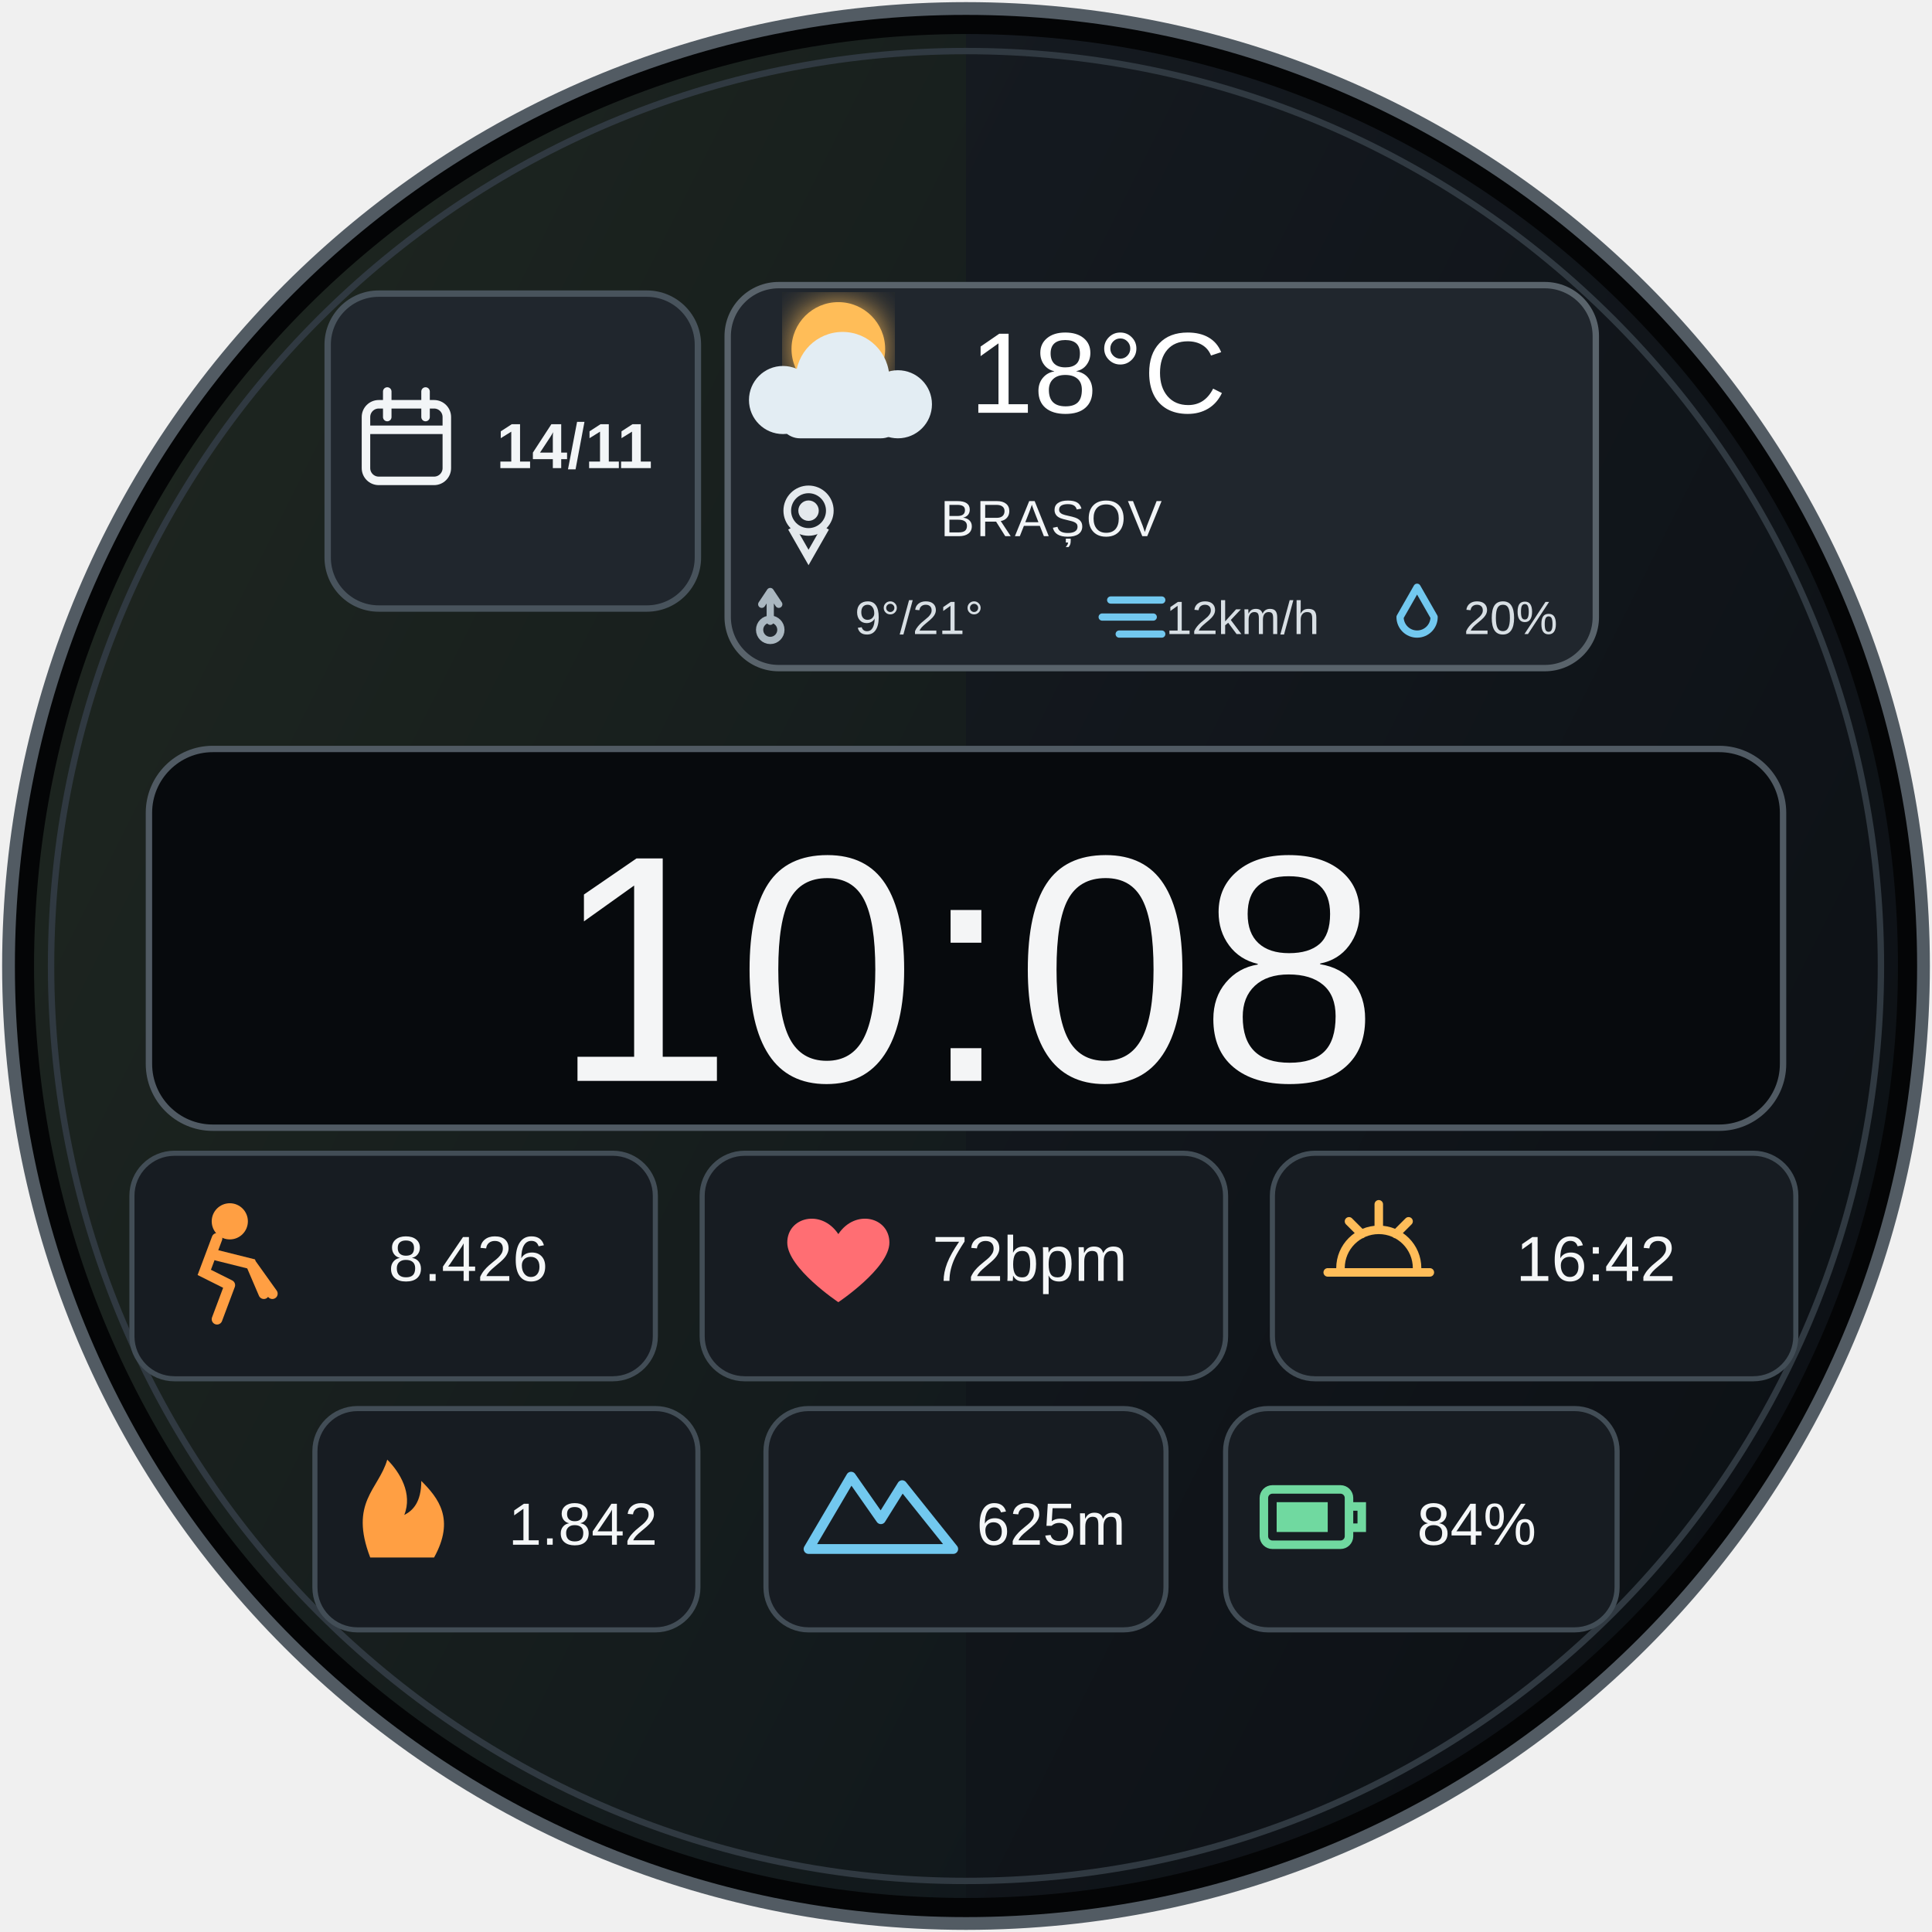
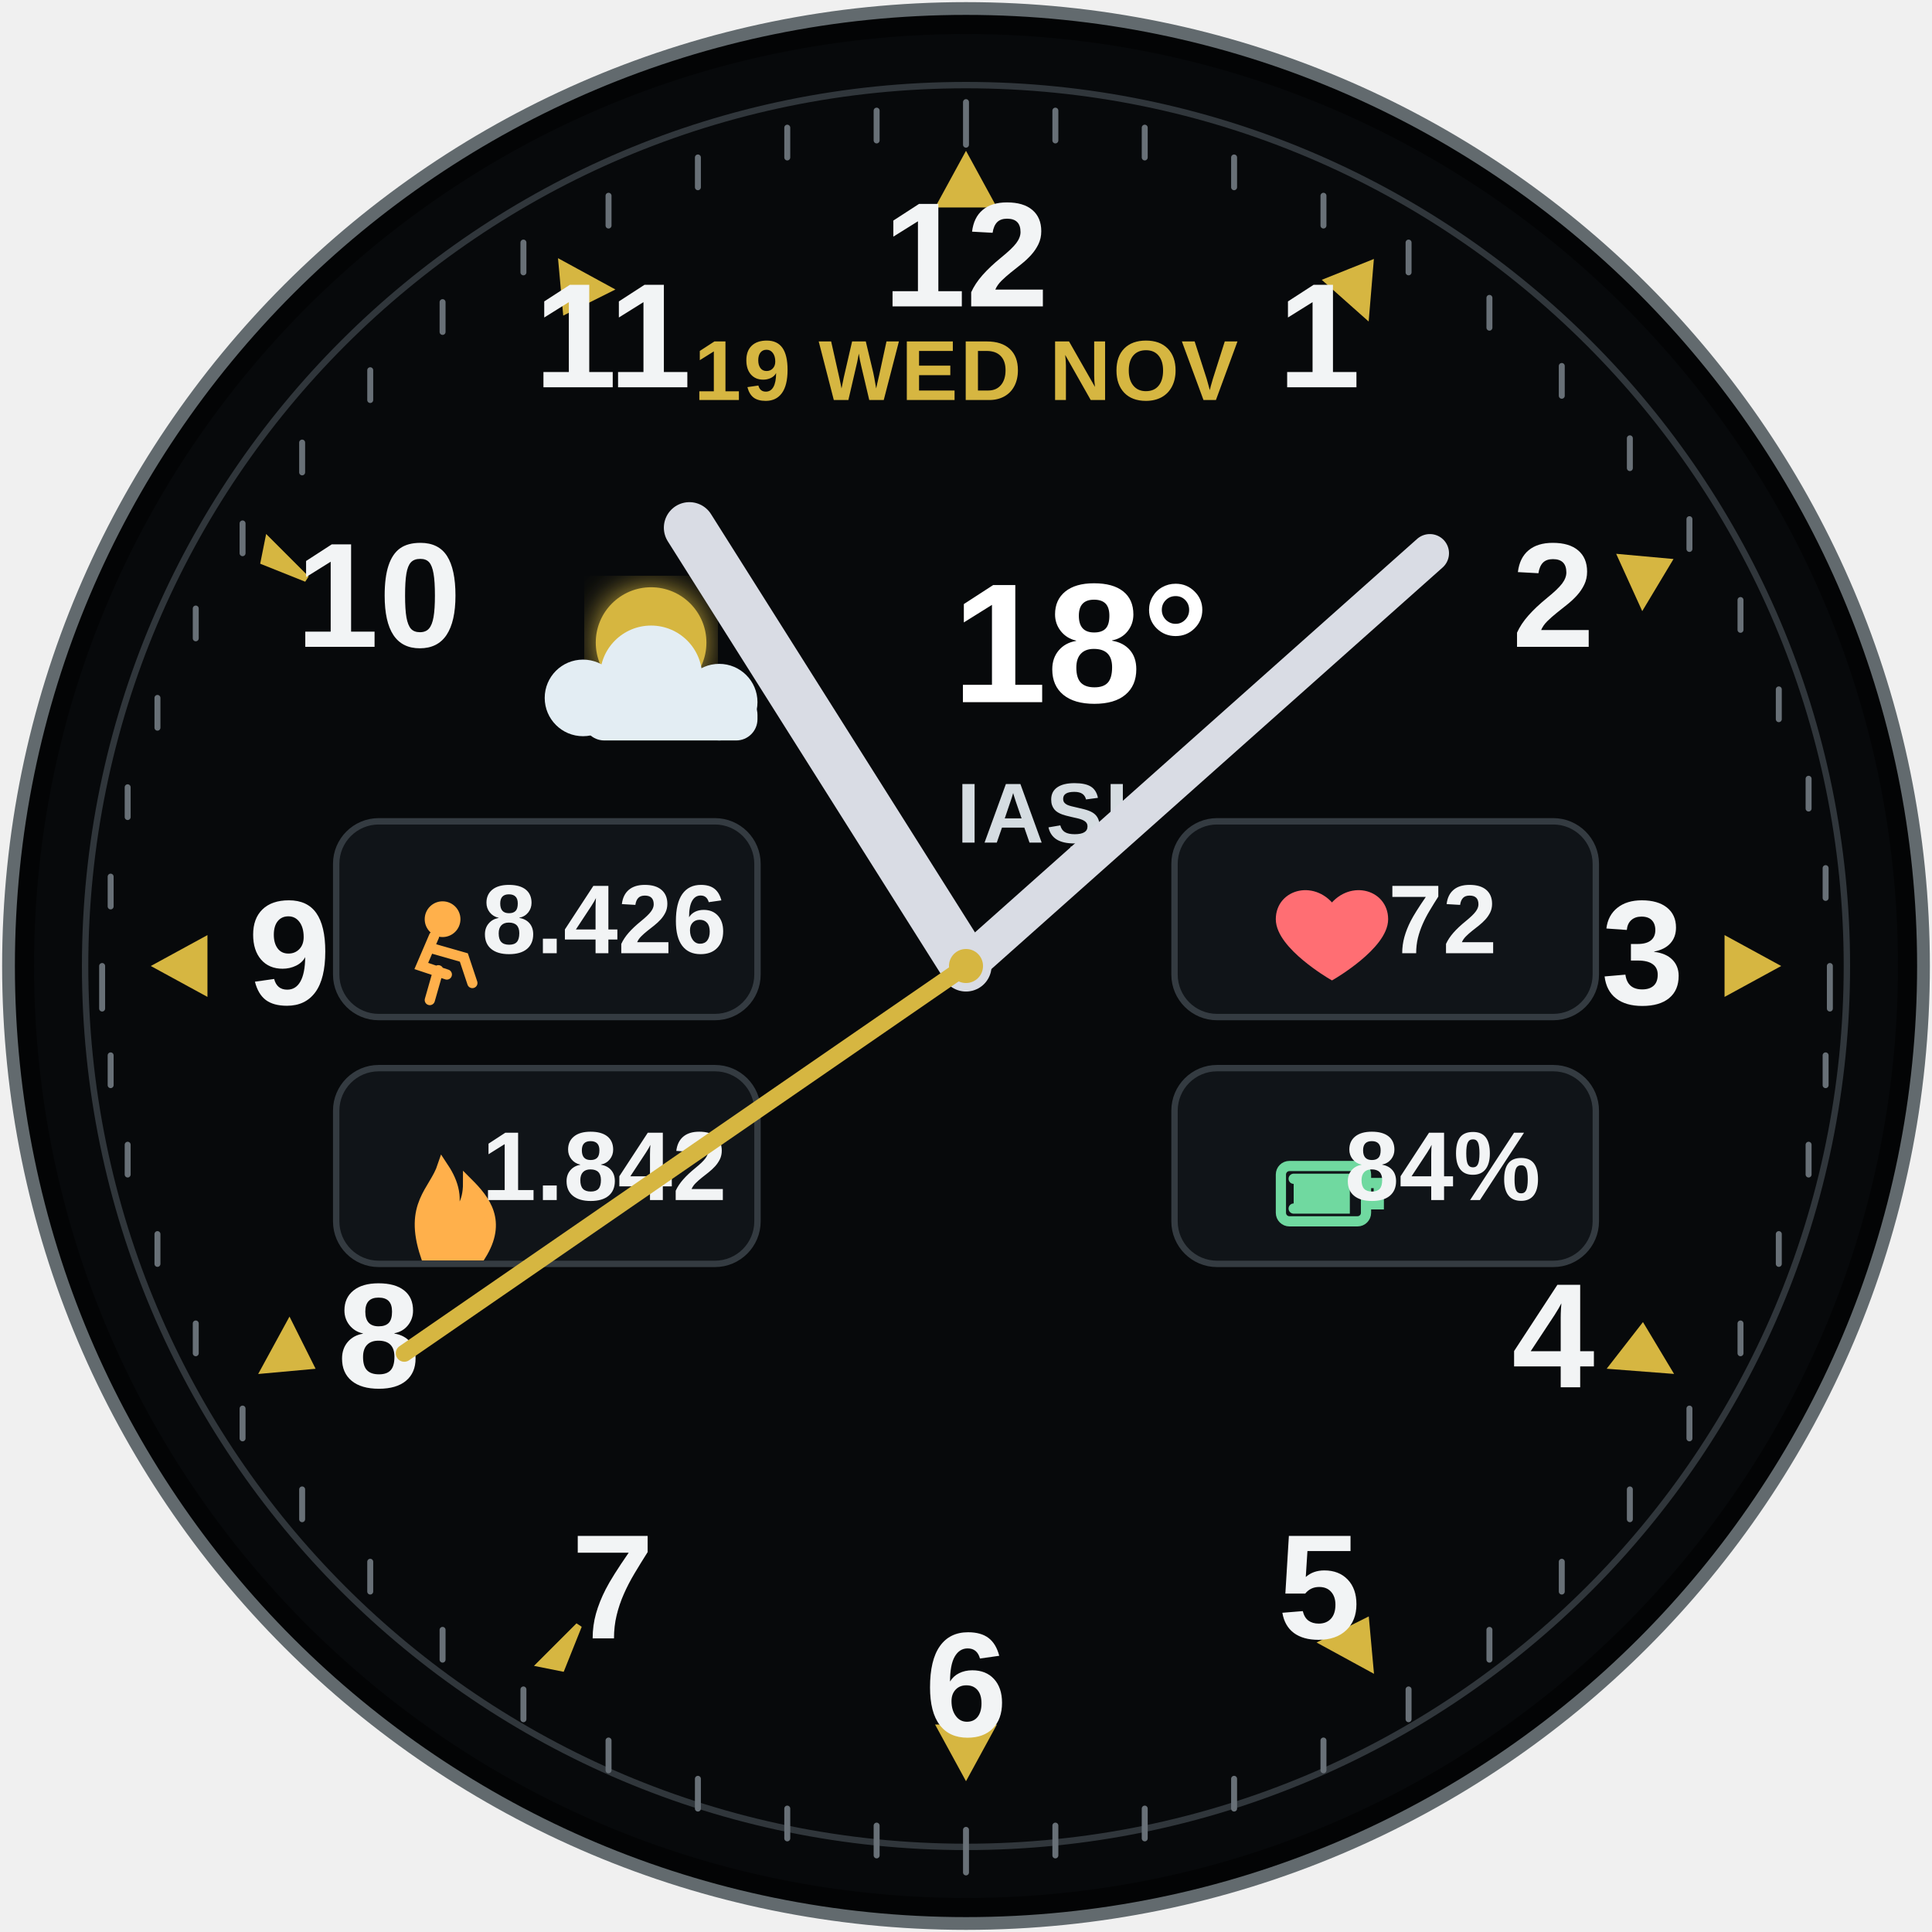
<svg xmlns="http://www.w3.org/2000/svg" width="454" height="454" viewBox="0 0 454 454">
  <defs>
-     <clipPath id="face">
+     <clipPath id="dial">
      <circle cx="227" cy="227" r="219" />
    </clipPath>
-     <linearGradient id="weather" x1="0" y1="0" x2="1" y2="1">
-       <stop stop-color="#202820" />
-       <stop offset="1" stop-color="#11181c" />
-     </linearGradient>
-     <linearGradient id="data" x1="0" y1="0" x2="1" y2="1">
-       <stop stop-color="#151a20" />
-       <stop offset="1" stop-color="#0b0f13" />
+     <linearGradient id="sky" x1="0" y1="0" x2="1" y2="1">
+       <stop stop-color="#292a26" />
+       <stop offset="1" stop-color="#111518" />
    </linearGradient>
    <filter id="glow">
      <feGaussianBlur stdDeviation="4" result="b" />
      <feMerge>
        <feMergeNode in="b" />
        <feMergeNode in="SourceGraphic" />
      </feMerge>
    </filter>
  </defs>
-   <circle cx="227" cy="227" r="225" fill="#040506" stroke="#525b63" stroke-width="3" />
-   <g clip-path="url(#face)" font-family="Arial,sans-serif">
-     <path d="M0 0H227V454H0Z" fill="url(#weather)" />
-     <path d="M227 0H454V454H227Z" fill="url(#data)" />
-     <circle cx="227" cy="227" r="215" fill="none" stroke="#303941" stroke-width="1.5" />
-     <rect x="77" y="69" width="87" height="74" rx="12" fill="#20262d" stroke="#48535c" stroke-width="1.5" />
-     <g fill="none" stroke="#f2f5f7" stroke-width="2" stroke-linecap="round">
-       <rect x="86" y="95" width="19" height="18" rx="3" />
-       <path d="M87 101h17M91 92v6M100 92v6" />
+   <circle cx="227" cy="227" r="225" fill="#030405" stroke="#626a6e" stroke-width="3" />
+   <g clip-path="url(#dial)" font-family="Arial,sans-serif">
+     <circle cx="227" cy="227" r="219" fill="#07090b" />
+     <circle cx="227" cy="227" r="207" fill="none" stroke="#30363b" stroke-width="1.5" />
+     <g stroke="#687077" stroke-width="1.4" stroke-linecap="round">
+       <path d="M227 24v10M248 26v7M269 30v7M290 37v7M311 46v7M331 57v7M350 70v7M367 86v7M383 103v7M397 122v7M409 141v7M418 162v7M425 183v7M429 204v7M430 227v10M429 248v7M425 269v7M418 290v7M409 311v7M397 331v7M383 350v7M367 367v7M350 383v7M331 397v7M311 409v7M290 418v7M269 425v7M248 429v7M227 430v10M206 429v7M185 425v7M164 418v7M143 409v7M123 397v7M104 383v7M87 367v7M71 350v7M57 331v7M46 311v7M37 290v7M30 269v7M26 248v7M24 227v10M26 206v7M30 185v7M37 164v7M46 143v7M57 123v7M71 104v7M87 87v7M104 71v7M123 57v7M143 46v7M164 37v7M185 30v7M206 26v7" />
    </g>
-     <text x="135" y="110" fill="#f2f5f7" font-size="15" font-weight="600" text-anchor="middle">14/11</text>
-     <rect x="171" y="67" width="204" height="90" rx="12" fill="#20262d" stroke="#59636b" stroke-width="1.5" />
-     <circle cx="197" cy="82" r="11" fill="#ffbd59" filter="url(#glow)" />
-     <g fill="#e3edf3">
-       <circle cx="184" cy="94" r="8" />
-       <circle cx="198" cy="89" r="11" />
-       <circle cx="211" cy="95" r="8" />
-       <rect x="183" y="93" width="29" height="10" rx="5" />
+     <g fill="#d6b641" stroke="#d6b641" stroke-width="1.5">
+       <path d="M227 37l-6 11h12zM322 62l-10 4 9 8zM392 132l-11-1 5 11zM417 227l-11-6v12zM392 322l-6-10-7 9zM322 392l-1-11-10 5zM227 417l-6-11h12zM132 392l4-10-9 9zM62 322l11-1-5-10zM37 227l11-6v12zM62 132l10 4-9-9zM132 62l1 11 10-5z" />
    </g>
-     <text x="258" y="97" fill="#ffffff" font-size="27" font-weight="300" text-anchor="middle">18°C</text>
-     <g fill="none" stroke="#e4e9ed" stroke-width="1.8">
-       <circle cx="190" cy="120" r="5" />
-       <path d="M186 124l4 7 4-7" />
-       <circle cx="190" cy="120" r="1.5" fill="#e4e9ed" />
+     <g fill="#f2f4f5" font-size="35" font-weight="700" text-anchor="middle">
+       <text x="227" y="72">12</text>
+       <text x="310" y="91">1</text>
+       <text x="365" y="152">2</text>
+       <text x="386" y="236">3</text>
+       <text x="365" y="326">4</text>
+       <text x="310" y="385">5</text>
+       <text x="227" y="408">6</text>
+       <text x="144" y="385">7</text>
+       <text x="89" y="326">8</text>
+       <text x="68" y="236">9</text>
+       <text x="89" y="152">10</text>
+       <text x="144" y="91">11</text>
    </g>
-     <text x="247" y="126" fill="#f2f5f7" font-size="12" text-anchor="middle" letter-spacing=".4">BRAȘOV</text>
-     <g fill="none" stroke-linecap="round" stroke-linejoin="round">
-       <g stroke="#aab7c0" stroke-width="1.7">
-         <path d="M181 139v7M181 139l-2 3M181 139l2 3" />
-         <circle cx="181" cy="148" r="2.5" />
+     <text x="227" y="94" fill="#d6b641" font-size="20" font-weight="700" text-anchor="middle" letter-spacing=".5">19 WED NOV</text>
+     <g fill="#101418" stroke="#343b41" stroke-width="1.5">
+       <rect x="79" y="193" width="99" height="46" rx="10" />
+       <rect x="276" y="193" width="99" height="46" rx="10" />
+       <rect x="79" y="251" width="99" height="46" rx="10" />
+       <rect x="276" y="251" width="99" height="46" rx="10" />
+     </g>
+     <g stroke-linecap="round" fill="none" stroke-width="2.4">
+       <g stroke="#ffb04b">
+         <circle cx="104" cy="216" r="3" fill="#ffb04b" />
+         <path d="M102 220l-3 7 6 2m-3-6 7 2 2 6m-8-3-2 7" />
      </g>
-       <g stroke="#72c8ef" stroke-width="1.7">
-         <path d="M261 141h12M259 145h12M263 149h10" />
-       </g>
-       <g stroke="#72c8ef" stroke-width="1.7">
-         <path d="M333 138l-4 7a4 4 0 0 0 8 0Z" />
+       <path d="M301 216c0-6 8-8 12-2 4-6 12-4 12 2 0 6-12 13-12 13s-12-7-12-13Z" fill="#ff6e73" stroke="#ff6e73" />
+       <path d="M104 274c-2 6-8 9-4 21h13c5-8 1-13-3-17 0 5-2 7-4 8 2-5 0-9-2-12Z" fill="#ffb04b" stroke="#ffb04b" />
+       <g stroke="#70d9a0">
+         <rect x="301" y="274" width="20" height="13" rx="2" />
+         <path d="M321 278h3v5h-3" />
+         <path d="M304 277h12v7h-12" fill="#70d9a0" />
      </g>
    </g>
-     <text x="216" y="149" fill="#d8dfe4" font-size="11" text-anchor="middle">9°/21°</text>
-     <text x="292" y="149" fill="#d8dfe4" font-size="11" text-anchor="middle">12km/h</text>
-     <text x="355" y="149" fill="#d8dfe4" font-size="11" text-anchor="middle">20%</text>
-     <rect x="35" y="176" width="384" height="89" rx="15" fill="#070a0d" stroke="#505a63" stroke-width="1.5" />
-     <text x="227" y="254" fill="#f4f5f6" font-size="76" font-weight="300" text-anchor="middle" letter-spacing="1">10:08</text>
-     <g fill="#171c22" stroke="#424d56" stroke-width="1.2">
-       <rect x="31" y="271" width="123" height="53" rx="10" />
-       <rect x="165" y="271" width="123" height="53" rx="10" />
-       <rect x="299" y="271" width="123" height="53" rx="10" />
-       <rect x="74" y="331" width="90" height="52" rx="10" />
-       <rect x="180" y="331" width="94" height="52" rx="10" />
-       <rect x="288" y="331" width="92" height="52" rx="10" />
+     <g fill="#f2f4f5" font-size="23" font-weight="700" text-anchor="middle">
+       <text x="142" y="224">8.426</text>
+       <text x="339" y="224">72</text>
+       <text x="142" y="282">1.842</text>
+       <text x="339" y="282">84%</text>
    </g>
-     <g fill="none" stroke="#ff9f43" stroke-width="2.5" stroke-linecap="round">
-       <circle cx="54" cy="287" r="3" fill="#ff9f43" />
-       <path d="M51 291l-3 8 6 3M51 295l8 2 3 7M54 302l-3 8M59 297l5 7" />
+     <circle cx="153" cy="151" r="13" fill="#d6b641" filter="url(#glow)" />
+     <g fill="#e3edf3">
+       <circle cx="137" cy="164" r="9" />
+       <circle cx="153" cy="159" r="12" />
+       <circle cx="169" cy="165" r="9" />
+       <rect x="137" y="163" width="41" height="11" rx="5" />
    </g>
-     <text x="110" y="301" fill="#f5f7f8" font-size="15" text-anchor="middle">8.426</text>
-     <path d="M185 292c0-6 8-8 12-2 4-6 12-4 12 2 0 6-12 14-12 14s-12-8-12-14Z" fill="#ff6e73" />
-     <text x="242" y="301" fill="#f5f7f8" font-size="15" text-anchor="middle">72bpm</text>
-     <g fill="none" stroke="#ffbd59" stroke-width="2" stroke-linecap="round">
-       <path d="M315 298a9 9 0 0 1 18 0M312 299h24M324 283v5M317 287l3 3M331 287l-3 3" />
+     <text x="254" y="165" fill="#fff" font-size="40" font-weight="700" text-anchor="middle">18°</text>
+     <text x="245" y="198" fill="#d5dce1" font-size="20" font-weight="700" text-anchor="middle" letter-spacing=".5">IAȘI</text>
+     <g stroke-linecap="round" fill="none">
+       <path d="M227 227L162 124" stroke="#d9dce4" stroke-width="12" />
+       <path d="M227 227L336 130" stroke="#d9dce4" stroke-width="9" />
+       <path d="M227 227L95 318" stroke="#d6b641" stroke-width="4" />
    </g>
-     <text x="375" y="301" fill="#f5f7f8" font-size="15" text-anchor="middle">16:42</text>
-     <path d="M91 343c-2 7-9 10-4 23h15c5-9 1-14-3-18 0 5-2 7-4 8 2-5-1-10-4-13Z" fill="#ff9f43" />
-     <text x="137" y="363" fill="#f5f7f8" font-size="14" text-anchor="middle">1.842</text>
-     <g fill="none" stroke="#72c8ef" stroke-width="2.3" stroke-linejoin="round">
-       <path d="M190 364l10-17 7 10 5-8 12 15Z" />
-     </g>
-     <text x="247" y="363" fill="#f5f7f8" font-size="14" text-anchor="middle">625m</text>
-     <g fill="none" stroke="#70d9a0" stroke-width="2">
-       <rect x="297" y="350" width="20" height="13" rx="2" />
-       <path d="M317 354h3v5h-3" />
-     </g>
-     <rect x="300" y="353" width="12" height="7" fill="#70d9a0" />
-     <text x="347" y="363" fill="#f5f7f8" font-size="14" text-anchor="middle">84%</text>
+     <circle cx="227" cy="227" r="4" fill="#d6b641" />
  </g>
</svg>
